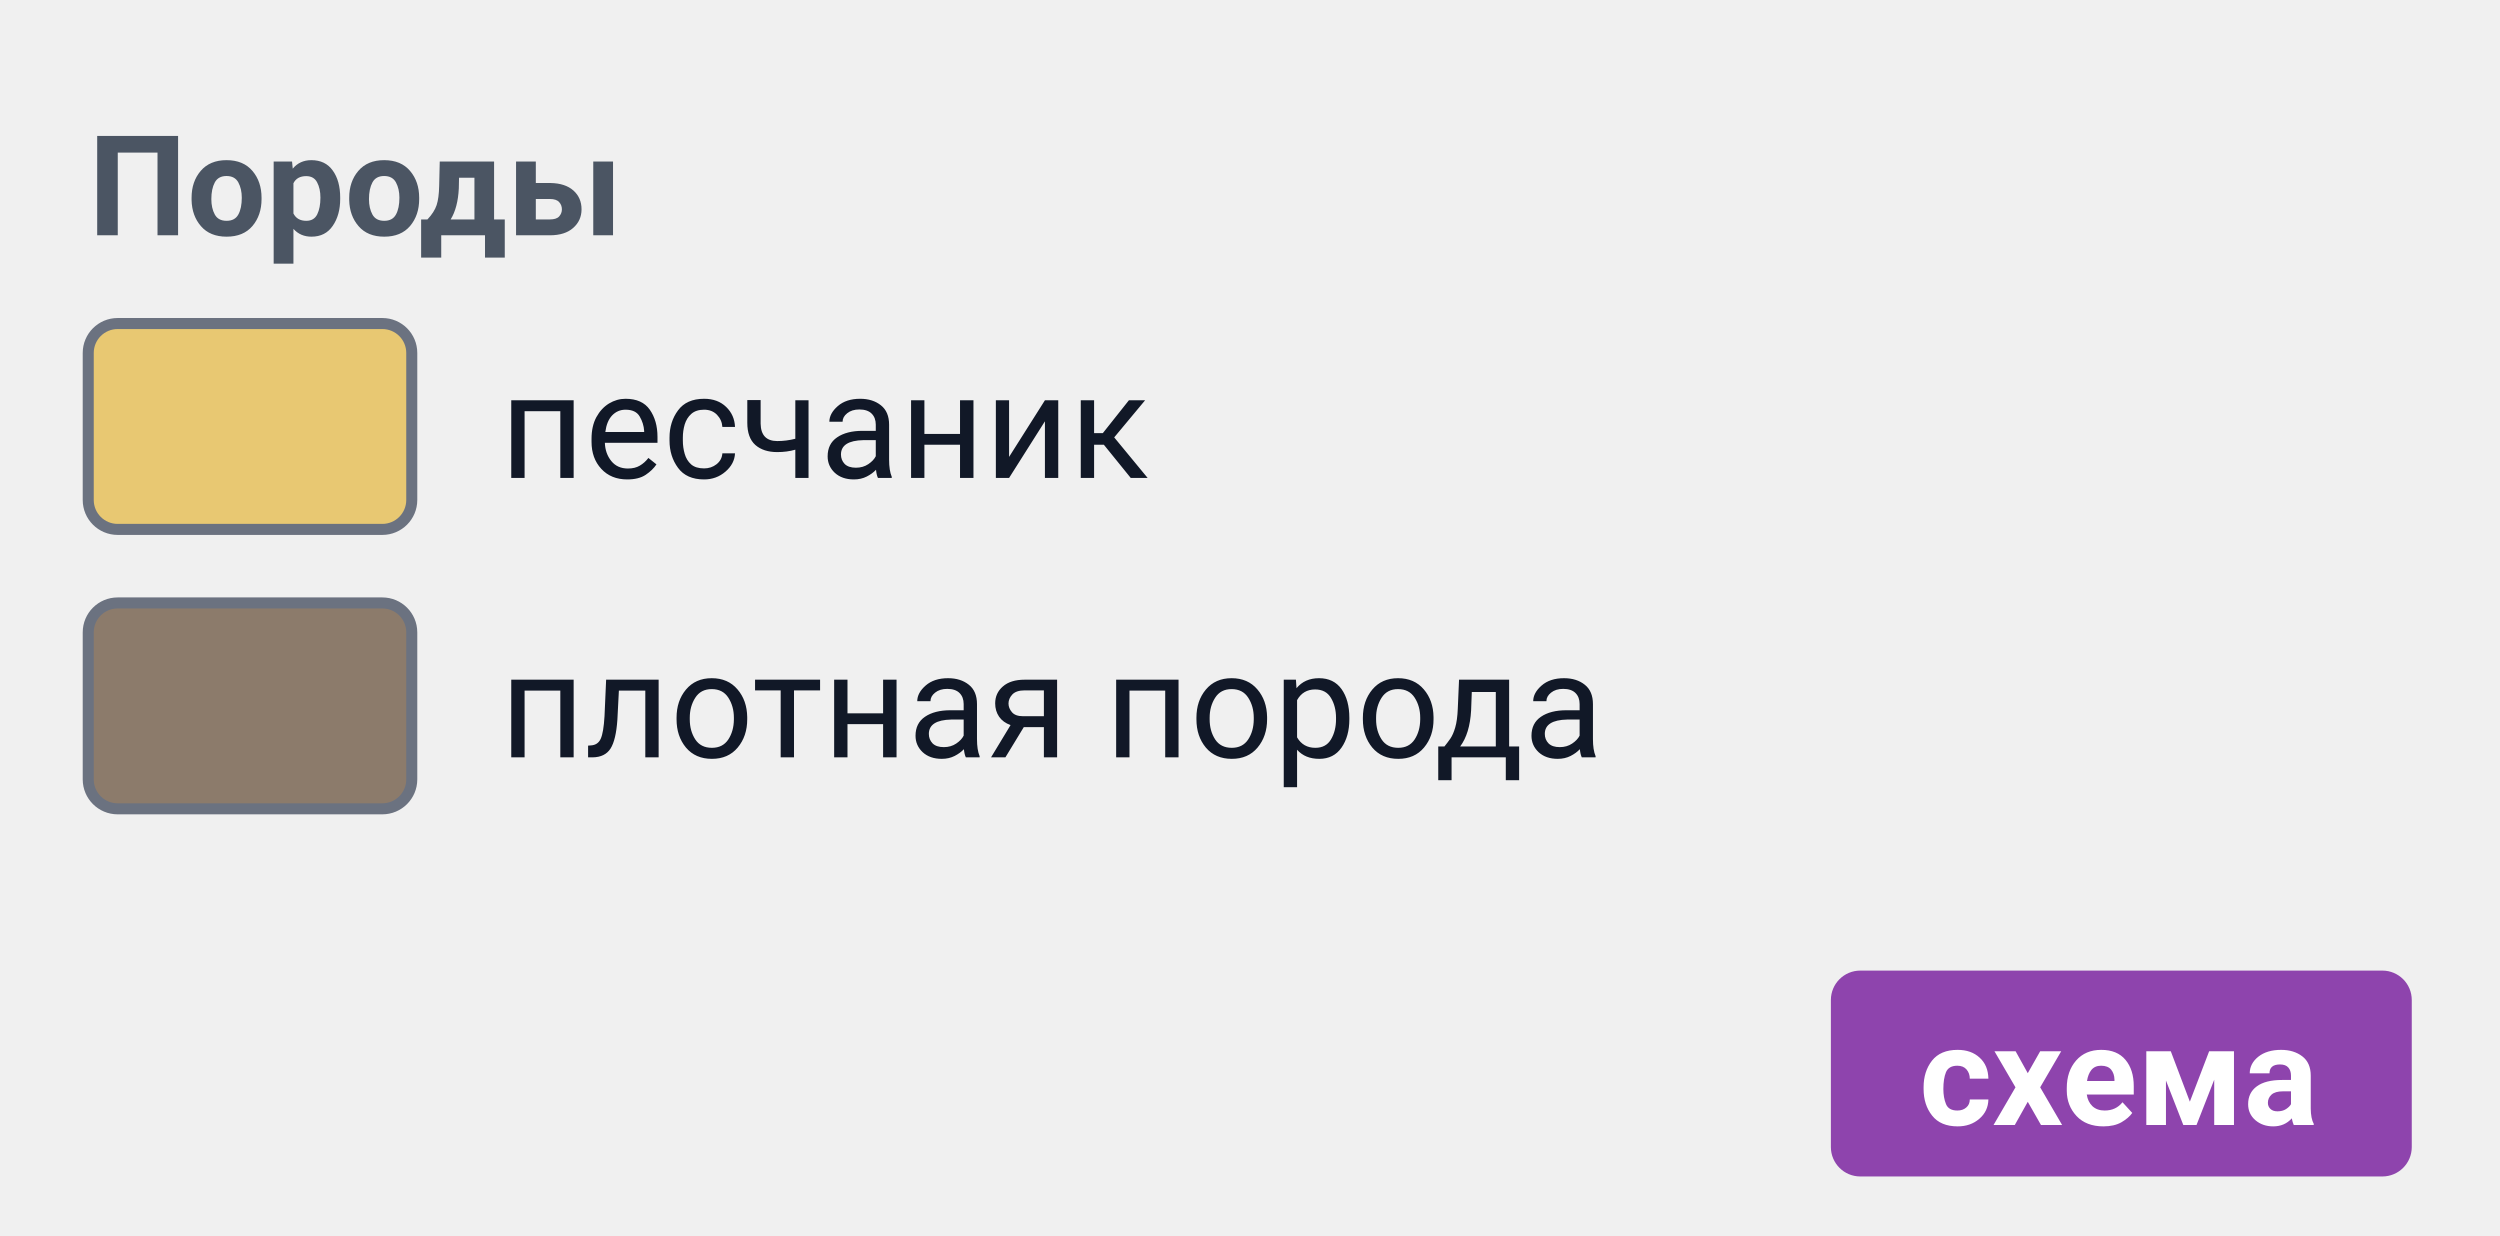
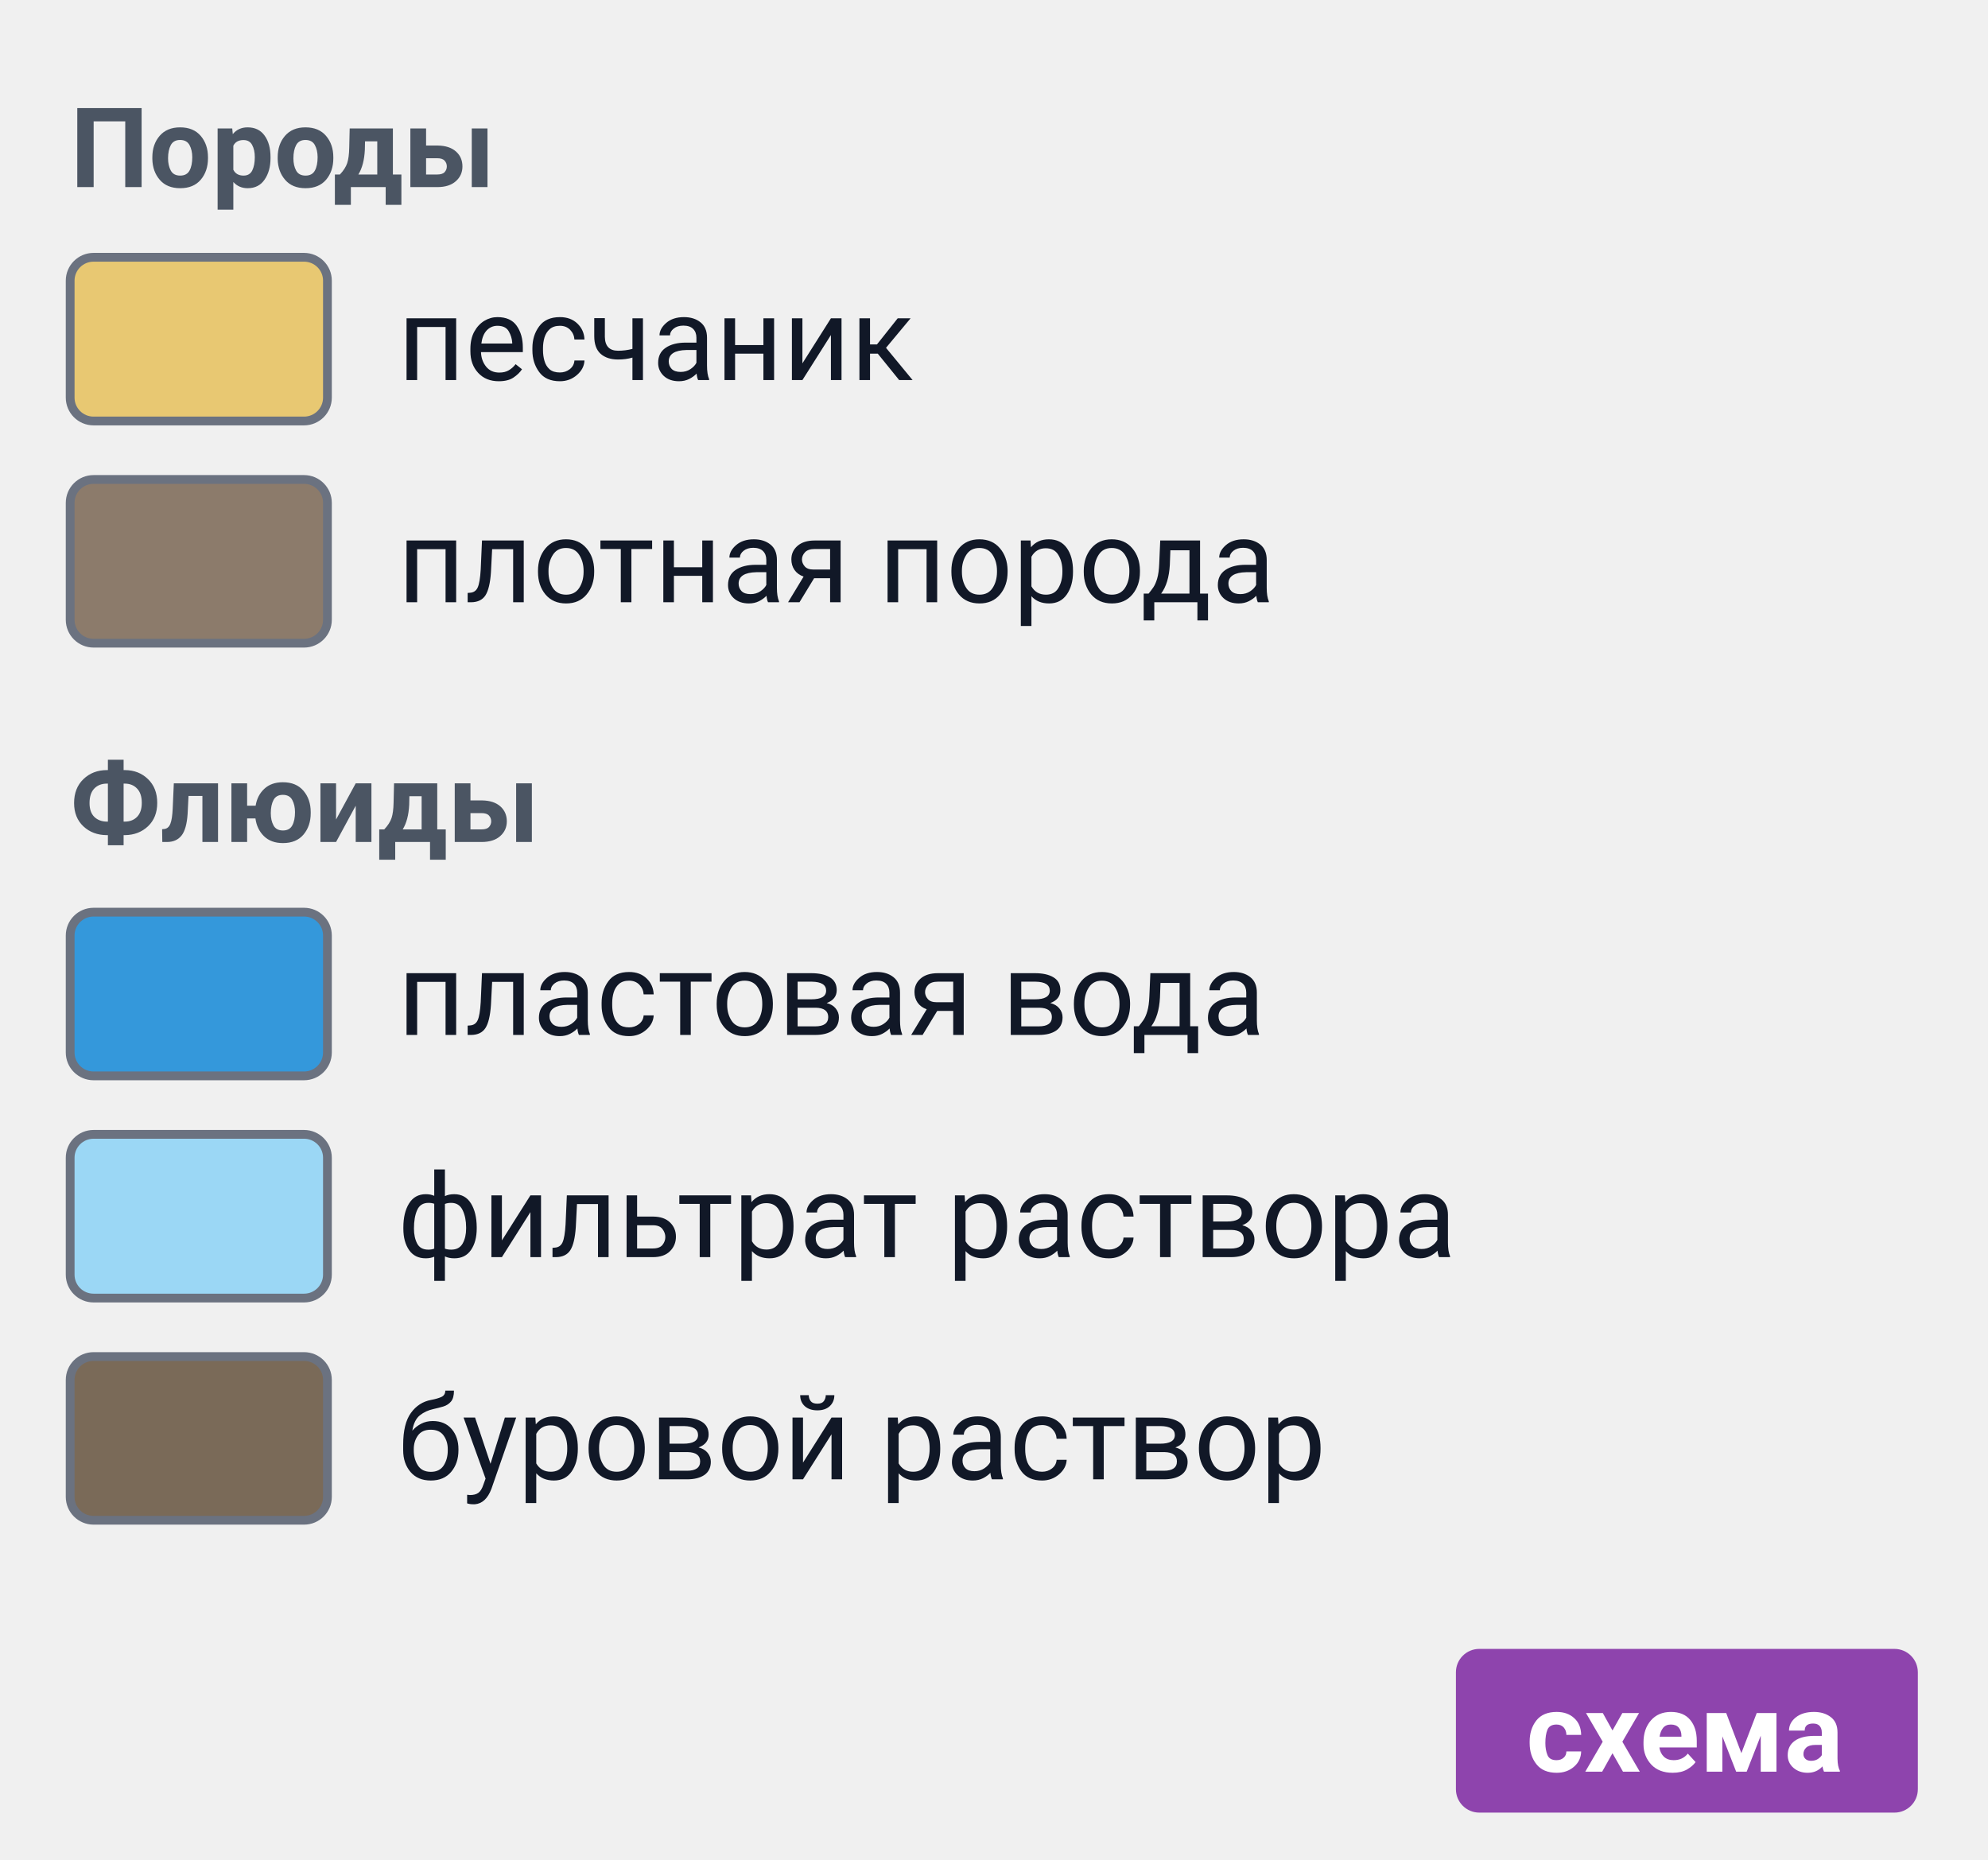
- <svg xmlns="http://www.w3.org/2000/svg" viewBox="0 0 340 168" role="img" aria-label="Условные цвета шага «Аномалия СП ещё не коллектор»: песчаник, плотная порода.">
+ <svg xmlns="http://www.w3.org/2000/svg" viewBox="0 0 340 318" role="img" aria-label="Условные цвета шага «Ловушка: плотный песчаник выглядит коллектором»: песчаник, плотная порода, пластовая вода, фильтрат раствора, буровой раствор.">
  <style>.i-in{fill:#F3F4F6;stroke:#6B7280;stroke-width:1.5}.i-out{fill:#FFFFFF;stroke:#111827;stroke-width:2.5}.i-node{fill:#E5E7EB;stroke:#374151;stroke-width:1.5}.i-warn{fill:#FFFFFF;stroke:#374151;stroke-width:2;stroke-dasharray:7 5}.it{fill:#111827;font-size:20px;font-family:system-ui,-apple-system,'Segoe UI',Roboto,sans-serif}.ih{fill:#4B5563;font-size:19px;font-weight:700;font-family:system-ui,-apple-system,'Segoe UI',Roboto,sans-serif}.il{fill:#4B5563;font-size:19px;font-family:system-ui,-apple-system,'Segoe UI',Roboto,sans-serif}.ia{stroke:#4B5563;stroke-width:2}.iah{fill:#4B5563}.ibt{fill:#FFFFFF;font-size:19px;font-weight:700;font-family:system-ui,-apple-system,'Segoe UI',Roboto,sans-serif}.isw{stroke:#6B7280;stroke-width:1.5}</style>
  <text class="ih" x="12" y="32">Породы</text>
  <rect class="isw" x="12" y="44" width="44" height="28" rx="4" fill="#E8C872" />
  <text class="it" x="68" y="65">песчаник</text>
  <rect class="isw" x="12" y="82" width="44" height="28" rx="4" fill="#8C7B6B" />
  <text class="it" x="68" y="103">плотная порода</text>
-   <rect x="249" y="132" width="79" height="28" rx="4" fill="#8E44AD" />
-   <text class="ibt" x="261" y="153">схема</text>
+   <text class="ih" x="12" y="144">Флюиды</text>
+   <rect class="isw" x="12" y="156" width="44" height="28" rx="4" fill="#3498DB" />
+   <text class="it" x="68" y="177">пластовая вода</text>
+   <rect class="isw" x="12" y="194" width="44" height="28" rx="4" fill="#9BD7F5" />
+   <text class="it" x="68" y="215">фильтрат раствора</text>
+   <rect class="isw" x="12" y="232" width="44" height="28" rx="4" fill="#7A6A58" />
+   <text class="it" x="68" y="253">буровой раствор</text>
+   <rect x="249" y="282" width="79" height="28" rx="4" fill="#8E44AD" />
+   <text class="ibt" x="261" y="303">схема</text>
</svg>
